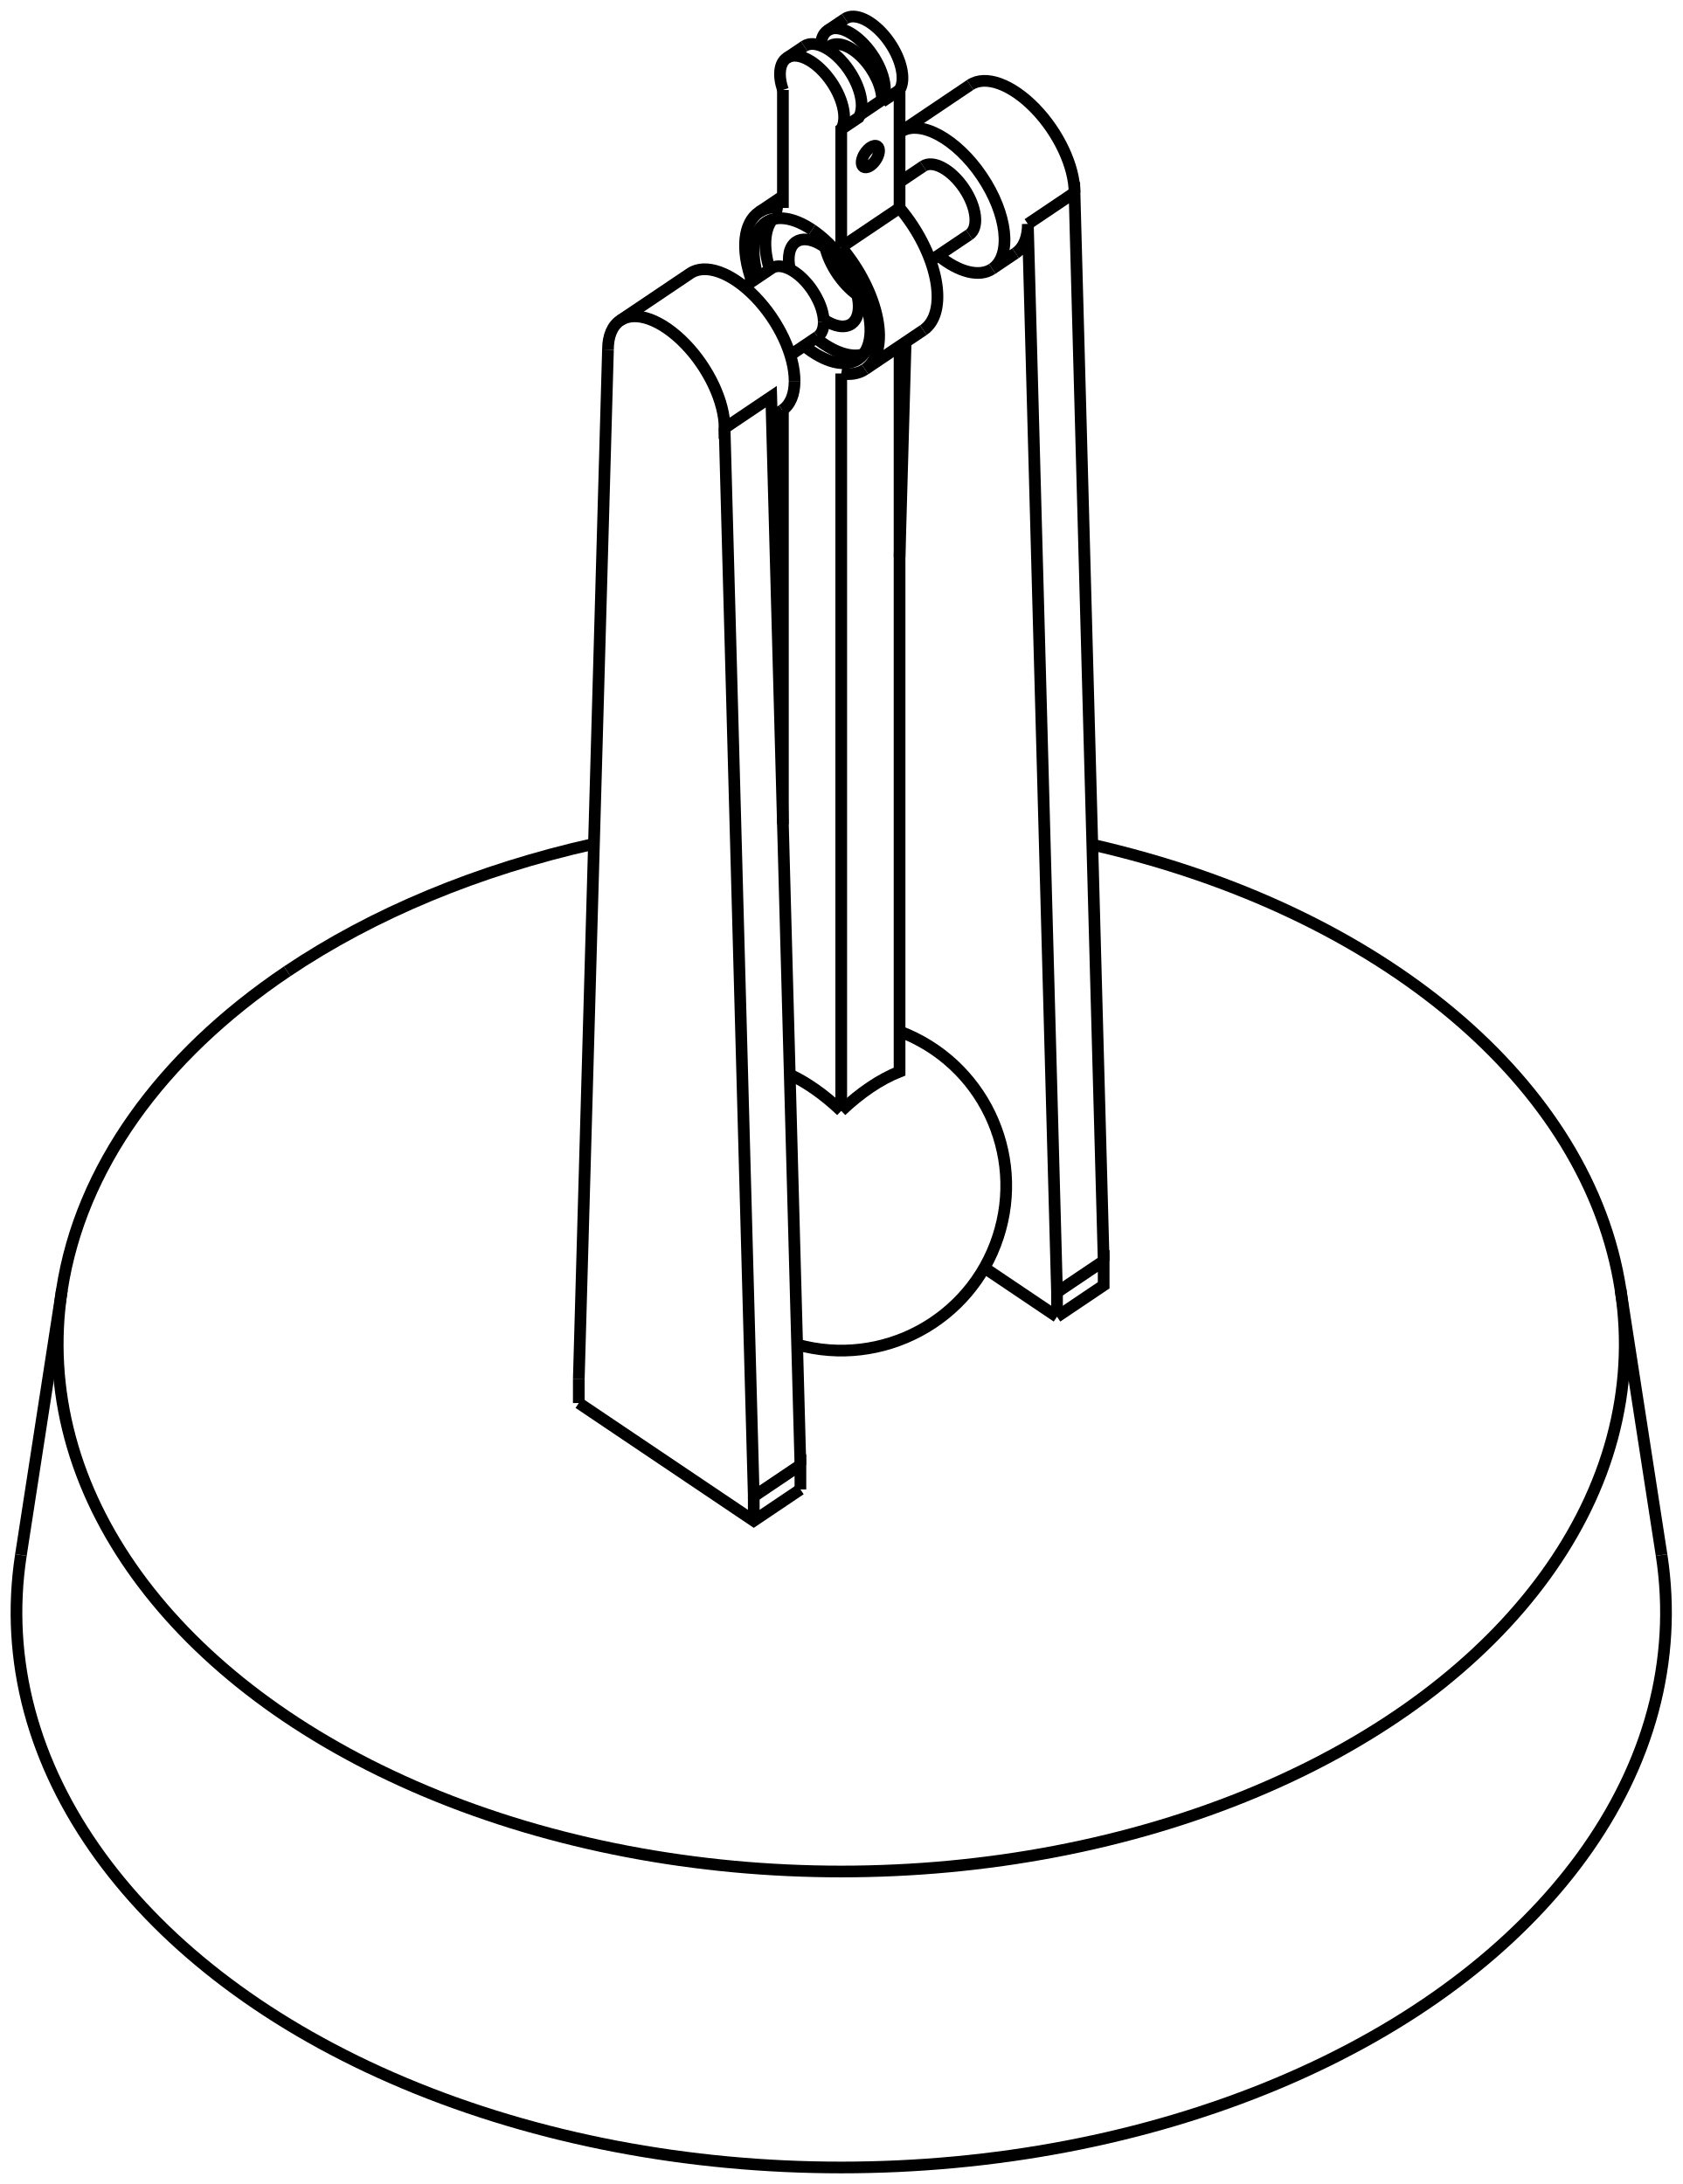
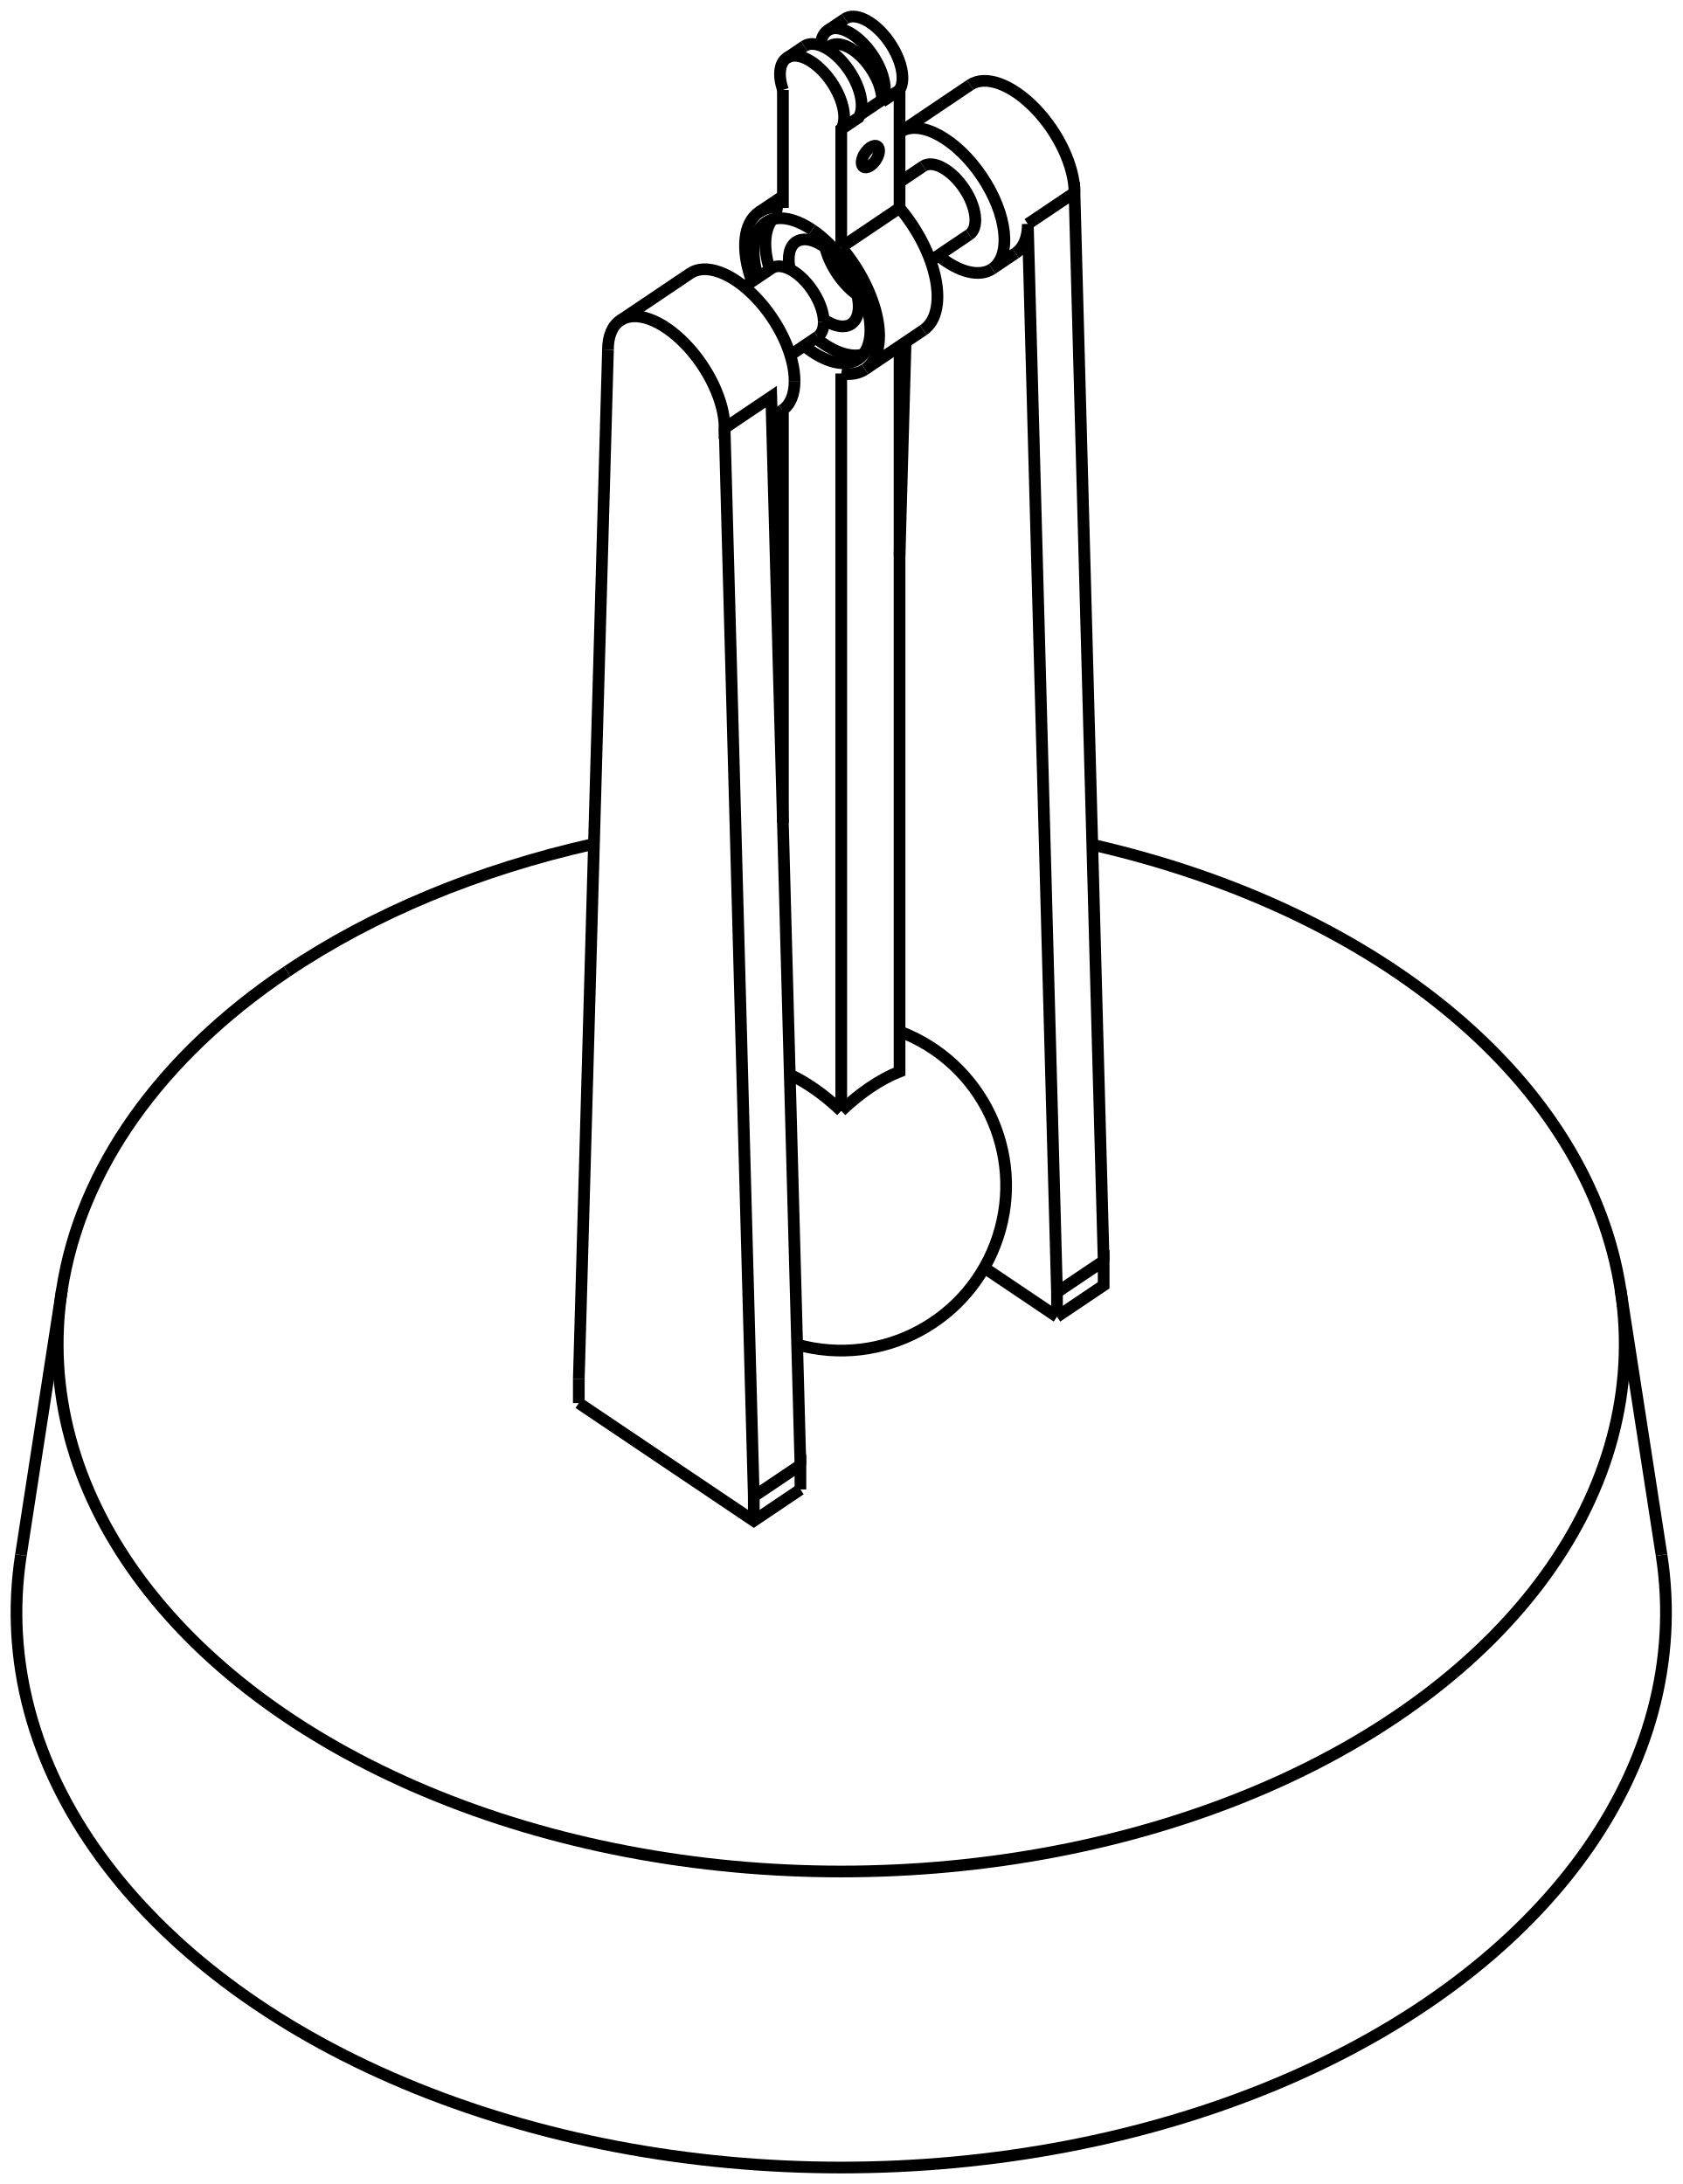
- <svg xmlns="http://www.w3.org/2000/svg" version="1.1" viewBox="-51 -50.178 102 132.44" fill="none" stroke="black" stroke-width="0.6%" vector-effect="non-scaling-stroke">
-   <path d="M -33.588 8.723 A 47.5 31.977 360 0 1 -14.991 0.992" />
-   <path d="M -3.545 -0.553 A 47.5 31.977 360 0 1 -3.536 -0.554" />
-   <path d="M 15.221 1.044 A 47.5 31.977 360 0 1 47.245 28.026 A 47.5 31.977 360 1 1 -47.245 28.026 A 47.5 31.977 360 0 1 -33.588 8.723" />
-   <path d="M -49.732 44.12 A 50 33.66 180 1 0 49.732 44.12" />
-   <path d="M -15.91 34.905 L -5.303 42.045 L -2.475 40.141" />
-   <path d="M 13.081 29.668 L 15.91 27.764 L 15.91 26.285 L 13.081 28.19 L 11.314 -36.594 A 5 2.614 236.051 0 1 10.57 -34.826" />
-   <path d="M 13.081 29.668 L 8.672 26.7" />
-   <path d="M -7.071 -24.217 L -5.303 40.566 L -2.475 38.662 L -2.475 40.141" />
-   <path d="M -14.142 -28.978 A 5 2.614 236.051 0 1 -13.399 -30.745 A 5 2.614 236.051 0 1 -7.071 -24.217 L -4.243 -26.121 L -2.475 38.662" />
-   <path d="M -15.91 33.426 L -14.142 -28.978" />
-   <path d="M -15.91 34.905 L -15.91 33.426" />
-   <path d="M -5.303 40.566 L -5.303 42.045" />
-   <path d="M 14.142 -38.498 A 5 2.614 56.051 0 0 7.814 -45.026" />
-   <path d="M 15.91 26.285 L 14.142 -38.498 L 11.314 -36.594" />
-   <path d="M 13.081 29.668 L 13.081 28.19" />
-   <path d="M 3.905 -29.435 L 3.536 -16.393" />
-   <path d="M -2.828 -27.073 A 5 2.614 56.051 0 0 -9.156 -33.601 L -13.399 -30.745" />
-   <path d="M -3.572 -25.306 A 5 2.614 56.051 0 0 -2.828 -27.073" />
-   <path d="M 3.536 -42.144 A 5 2.614 236.051 0 1 3.572 -42.17 L 7.814 -45.026" />
-   <path d="M 3.572 -42.17 A 5 2.614 236.051 0 1 9.156 -33.874 L 10.57 -34.826" />
-   <path d="M 9.156 -33.874 A 5 2.614 236.051 0 1 5.882 -34.684" />
-   <path d="M 4.968 -40.096 A 2.5 1.307 236.051 0 1 7.76 -35.948" />
-   <path d="M -1.061 -30.644 A 2.5 1.307 56.051 0 0 -4.225 -33.908 L -5.882 -32.792" />
-   <path d="M -1.432 -29.76 A 2.5 1.307 56.051 0 0 -1.061 -30.644" />
-   <path d="M 0 17.185 A 9.682 5.063 56.051 0 0 -3.121 14.982" />
-   <path d="M 0 17.185 A 9.682 5.063 123.949 0 1 3.536 14.805 L 3.536 -29.186" />
-   <path d="M 4.979 -30.158 A 5.75 3.007 56.051 0 0 3.536 -37.567 L 3.536 -44.722 A 2.75 1.438 56.051 0 0 0.232 -49.04" />
-   <path d="M -3.536 -25.331 L -3.536 -0.208" />
-   <path d="M -3.536 -44.722 L -3.536 -37.567" />
-   <path d="M -5.41 -33.11 A 5.75 3.007 236.051 0 1 -4.979 -37.318 L -3.536 -38.289" />
-   <path d="M -4.979 -37.318 A 5.75 3.007 236.051 0 1 -3.536 -37.567" />
-   <path d="M 0 17.185 L 0 -27.529" />
-   <path d="M 0 -35.187 A 5.75 3.007 236.051 0 1 1.443 -27.778 L 4.979 -30.158" />
-   <path d="M 1.443 -27.778 A 5.75 3.007 236.051 0 1 0 -27.529" />
-   <path d="M 0 -35.187 L 0 -42.342 L 1.061 -43.056 A 2.75 1.438 56.051 0 0 -2.243 -47.374" />
-   <path d="M -3.536 -44.722 A 2.75 1.438 236.051 0 1 -3.304 -46.66 L -2.243 -47.374" />
-   <path d="M -3.304 -46.66 A 2.75 1.438 236.051 0 1 0 -42.342" />
-   <path d="M -1.768 -36.245 A 5 2.614 236.051 0 1 1.024 -28.4 A 5 2.614 236.051 0 1 -2.25 -29.209" />
-   <path d="M -5.042 -33.357 A 5 2.614 236.051 0 1 -4.56 -36.695 A 5 2.614 236.051 0 1 -1.768 -36.245" />
-   <path d="M 0 -35.187 L 3.536 -37.567" />
-   <path d="M 2.475 -44.008 L 3.536 -44.722" />
-   <path d="M 2.475 -44.116 L 2.475 -44.008" />
-   <path d="M 2.475 -44.116 L 1.142 -43.218" />
-   <path d="M 1.768 -41.236 A 0.75 0.392 303.949 0 0 1.349 -40.06 A 0.75 0.392 303.949 0 0 2.187 -41.304 A 0.75 0.392 303.949 0 0 1.768 -41.236 Z" />
-   <path d="M -1.237 -47.406 A 2.75 1.438 236.051 0 1 -0.829 -48.326 L 0.232 -49.04" />
-   <path d="M -0.829 -48.326 A 2.75 1.438 236.051 0 1 2.475 -44.008" />
-   <path d="M 1.341 -28.694 A 5 2.614 236.051 0 1 -1.543 -29.685" />
-   <path d="M -4.335 -33.833 A 5 2.614 236.051 0 1 -4.169 -36.878" />
-   <path d="M -0.689 -47.38 A 2.5 1.307 236.051 0 1 2.475 -44.116" />
-   <path d="M 0.971 -32.296 A 3 1.569 236.051 0 1 -0.971 -35.179" />
-   <path d="M -1.061 -30.805 A 3 1.569 56.051 0 0 0.615 -30.535 A 3 1.569 56.051 0 0 -2.736 -35.512 A 3 1.569 56.051 0 0 -3.114 -33.85" />
-   <path d="M -1.067 -30.81 A 3 1.569 56.051 0 0 -1.061 -30.805" />
-   <path d="M -47.245 28.026 L -49.732 44.12" />
-   <path d="M 47.245 28.026 L 49.732 44.12" />
-   <path d="M -3.572 -25.306 L -4.209 -24.877" />
-   <path d="M -1.432 -29.76 L -3.09 -28.644" />
-   <path d="M 5.41 -34.366 L 7.76 -35.948" />
-   <path d="M 3.536 -39.132 L 4.968 -40.096" />
-   <path d="M -2.674 31.357 A 10 10 0 0 0 3.536 12.367" />
-   <path d="M -0.893 -47.242 L -0.689 -47.38" />
+ <svg xmlns="http://www.w3.org/2000/svg" version="1.1" viewBox="-50.983 -50.168 102 132.442" fill="none" stroke="black" stroke-width="0.6%" vector-effect="non-scaling-stroke">
+   <path d="M -33.574 8.74 A 47.5 31.976 0 0 1 -14.973 1.005" />
+   <path d="M -3.526 -0.539 A 47.5 31.976 0 0 1 -3.518 -0.54" />
+   <path d="M 15.238 1.057 A 47.5 31.976 0 0 1 47.262 28.039 A 47.5 31.976 0 1 1 -47.228 28.039 A 47.5 31.976 0 0 1 -33.574 8.74" />
+   <path d="M -49.714 44.134 A 50 33.659 180 1 0 49.749 44.134" />
+   <path d="M -15.892 34.919 L -5.284 42.058 L -2.456 40.154" />
+   <path d="M 13.098 29.68 L 15.927 27.776 L 15.927 26.297 L 13.098 28.201 L 11.33 -36.584 A 5 2.615 236.046 0 1 10.587 -34.817" />
+   <path d="M 13.098 29.68 L 8.69 26.713" />
+   <path d="M -7.052 -24.207 L -5.284 40.579 L -2.456 38.675 L -2.456 40.154" />
+   <path d="M -14.124 -28.966 A 5 2.615 236.046 0 1 -13.381 -30.734 A 5 2.615 236.046 0 1 -7.052 -24.207 L -4.224 -26.111 L -2.456 38.675" />
+   <path d="M -15.892 33.44 L -14.124 -28.966" />
+   <path d="M -15.892 34.919 L -15.892 33.44" />
+   <path d="M -5.284 40.579 L -5.284 42.058" />
+   <path d="M 14.159 -38.488 A 5 2.615 56.046 0 0 7.83 -45.016" />
+   <path d="M 15.927 26.297 L 14.159 -38.488 L 11.33 -36.584" />
+   <path d="M 13.098 29.68 L 13.098 28.201" />
+   <path d="M 3.921 -29.424 L 3.553 -16.433" />
+   <path d="M -2.81 -27.063 A 5 2.615 56.046 0 0 -9.139 -33.59 L -13.381 -30.734" />
+   <path d="M -3.553 -25.295 A 5 2.615 56.046 0 0 -2.81 -27.063" />
+   <path d="M 3.553 -42.135 A 5 2.615 236.046 0 1 3.588 -42.159 L 7.83 -45.016" />
+   <path d="M 3.588 -42.159 A 5 2.615 236.046 0 1 9.173 -33.864 L 10.587 -34.817" />
+   <path d="M 9.173 -33.864 A 5 2.615 236.046 0 1 5.898 -34.673" />
+   <path d="M 4.984 -40.086 A 2.5 1.307 236.046 0 1 7.777 -35.938" />
+   <path d="M -1.043 -30.633 A 2.5 1.307 56.046 0 0 -4.207 -33.897 L -5.864 -32.781" />
+   <path d="M -1.414 -29.749 A 2.5 1.307 56.046 0 0 -1.043 -30.633" />
+   <path d="M 0.018 17.197 A 9.682 5.064 56.046 0 0 -3.102 14.995" />
+   <path d="M 0.018 17.197 A 9.682 5.062 123.941 0 1 3.553 14.816 L 3.553 -29.176" />
+   <path d="M 4.996 -30.148 A 5.75 3.007 56.046 0 0 3.553 -37.557 L 3.553 -44.712 A 2.75 1.438 56.046 0 0 0.249 -49.03" />
+   <path d="M -3.518 -25.32 L -3.518 -0.25" />
+   <path d="M -3.518 -44.712 L -3.518 -37.556" />
+   <path d="M -5.393 -33.098 A 5.75 3.007 236.046 0 1 -4.962 -37.307 L -3.518 -38.279" />
+   <path d="M -4.962 -37.307 A 5.75 3.007 236.046 0 1 -3.518 -37.556" />
+   <path d="M 0.018 17.197 L 0.018 -27.518" />
+   <path d="M 0.018 -35.176 A 5.75 3.007 236.046 0 1 1.461 -27.768 L 4.996 -30.148" />
+   <path d="M 1.461 -27.768 A 5.75 3.007 236.046 0 1 0.018 -27.518" />
+   <path d="M 0.018 -35.176 L 0.018 -42.332 L 1.078 -43.046 A 2.75 1.438 56.046 0 0 -2.226 -47.364" />
+   <path d="M -3.518 -44.712 A 2.75 1.438 236.046 0 1 -3.286 -46.65 L -2.226 -47.364" />
+   <path d="M -3.286 -46.65 A 2.75 1.438 236.046 0 1 0.018 -42.332" />
+   <path d="M -1.75 -36.235 A 5 2.615 236.046 0 1 1.042 -28.39 A 5 2.615 236.046 0 1 -2.232 -29.199" />
+   <path d="M -5.025 -33.346 A 5 2.615 236.046 0 1 -4.543 -36.685 A 5 2.615 236.046 0 1 -1.75 -36.235" />
+   <path d="M 0.018 -35.176 L 3.553 -37.557" />
+   <path d="M 2.492 -43.998 L 3.553 -44.712" />
+   <path d="M 2.492 -44.106 L 2.492 -43.998" />
+   <path d="M 2.492 -44.106 L 1.159 -43.208" />
+   <path d="M 1.785 -41.226 A 0.75 0.392 303.941 0 0 1.367 -40.049 A 0.75 0.392 303.941 0 0 2.204 -41.294 A 0.75 0.392 303.941 0 0 1.785 -41.226 Z" />
+   <path d="M -1.22 -47.396 A 2.75 1.438 236.046 0 1 -0.812 -48.316 L 0.249 -49.03" />
+   <path d="M -0.812 -48.316 A 2.75 1.438 236.046 0 1 2.492 -43.998" />
+   <path d="M 1.359 -28.683 A 5 2.615 236.046 0 1 -1.525 -29.675" />
+   <path d="M -4.318 -33.822 A 5 2.615 236.046 0 1 -4.152 -36.867" />
+   <path d="M -0.672 -47.369 A 2.5 1.307 236.046 0 1 2.492 -44.106" />
+   <path d="M 0.988 -32.285 A 3 1.569 236.046 0 1 -0.954 -35.169" />
+   <path d="M -1.043 -30.795 A 3 1.569 56.046 0 0 0.632 -30.525 A 3 1.569 56.046 0 0 -2.719 -35.502 A 3 1.569 56.046 0 0 -3.097 -33.84" />
+   <path d="M -1.05 -30.799 A 3 1.569 56.046 0 0 -1.043 -30.795" />
+   <path d="M -47.228 28.039 L -49.714 44.134" />
+   <path d="M 47.262 28.039 L 49.749 44.134" />
+   <path d="M -3.553 -25.295 L -4.19 -24.866" />
+   <path d="M -1.414 -29.749 L -3.071 -28.634" />
+   <path d="M 5.427 -34.356 L 7.777 -35.938" />
+   <path d="M 3.553 -39.122 L 4.984 -40.086" />
+   <path d="M -2.655 31.37 A 10 10 0 0 0 3.553 12.38" />
+   <path d="M -0.876 -47.232 L -0.672 -47.369" />
</svg>
